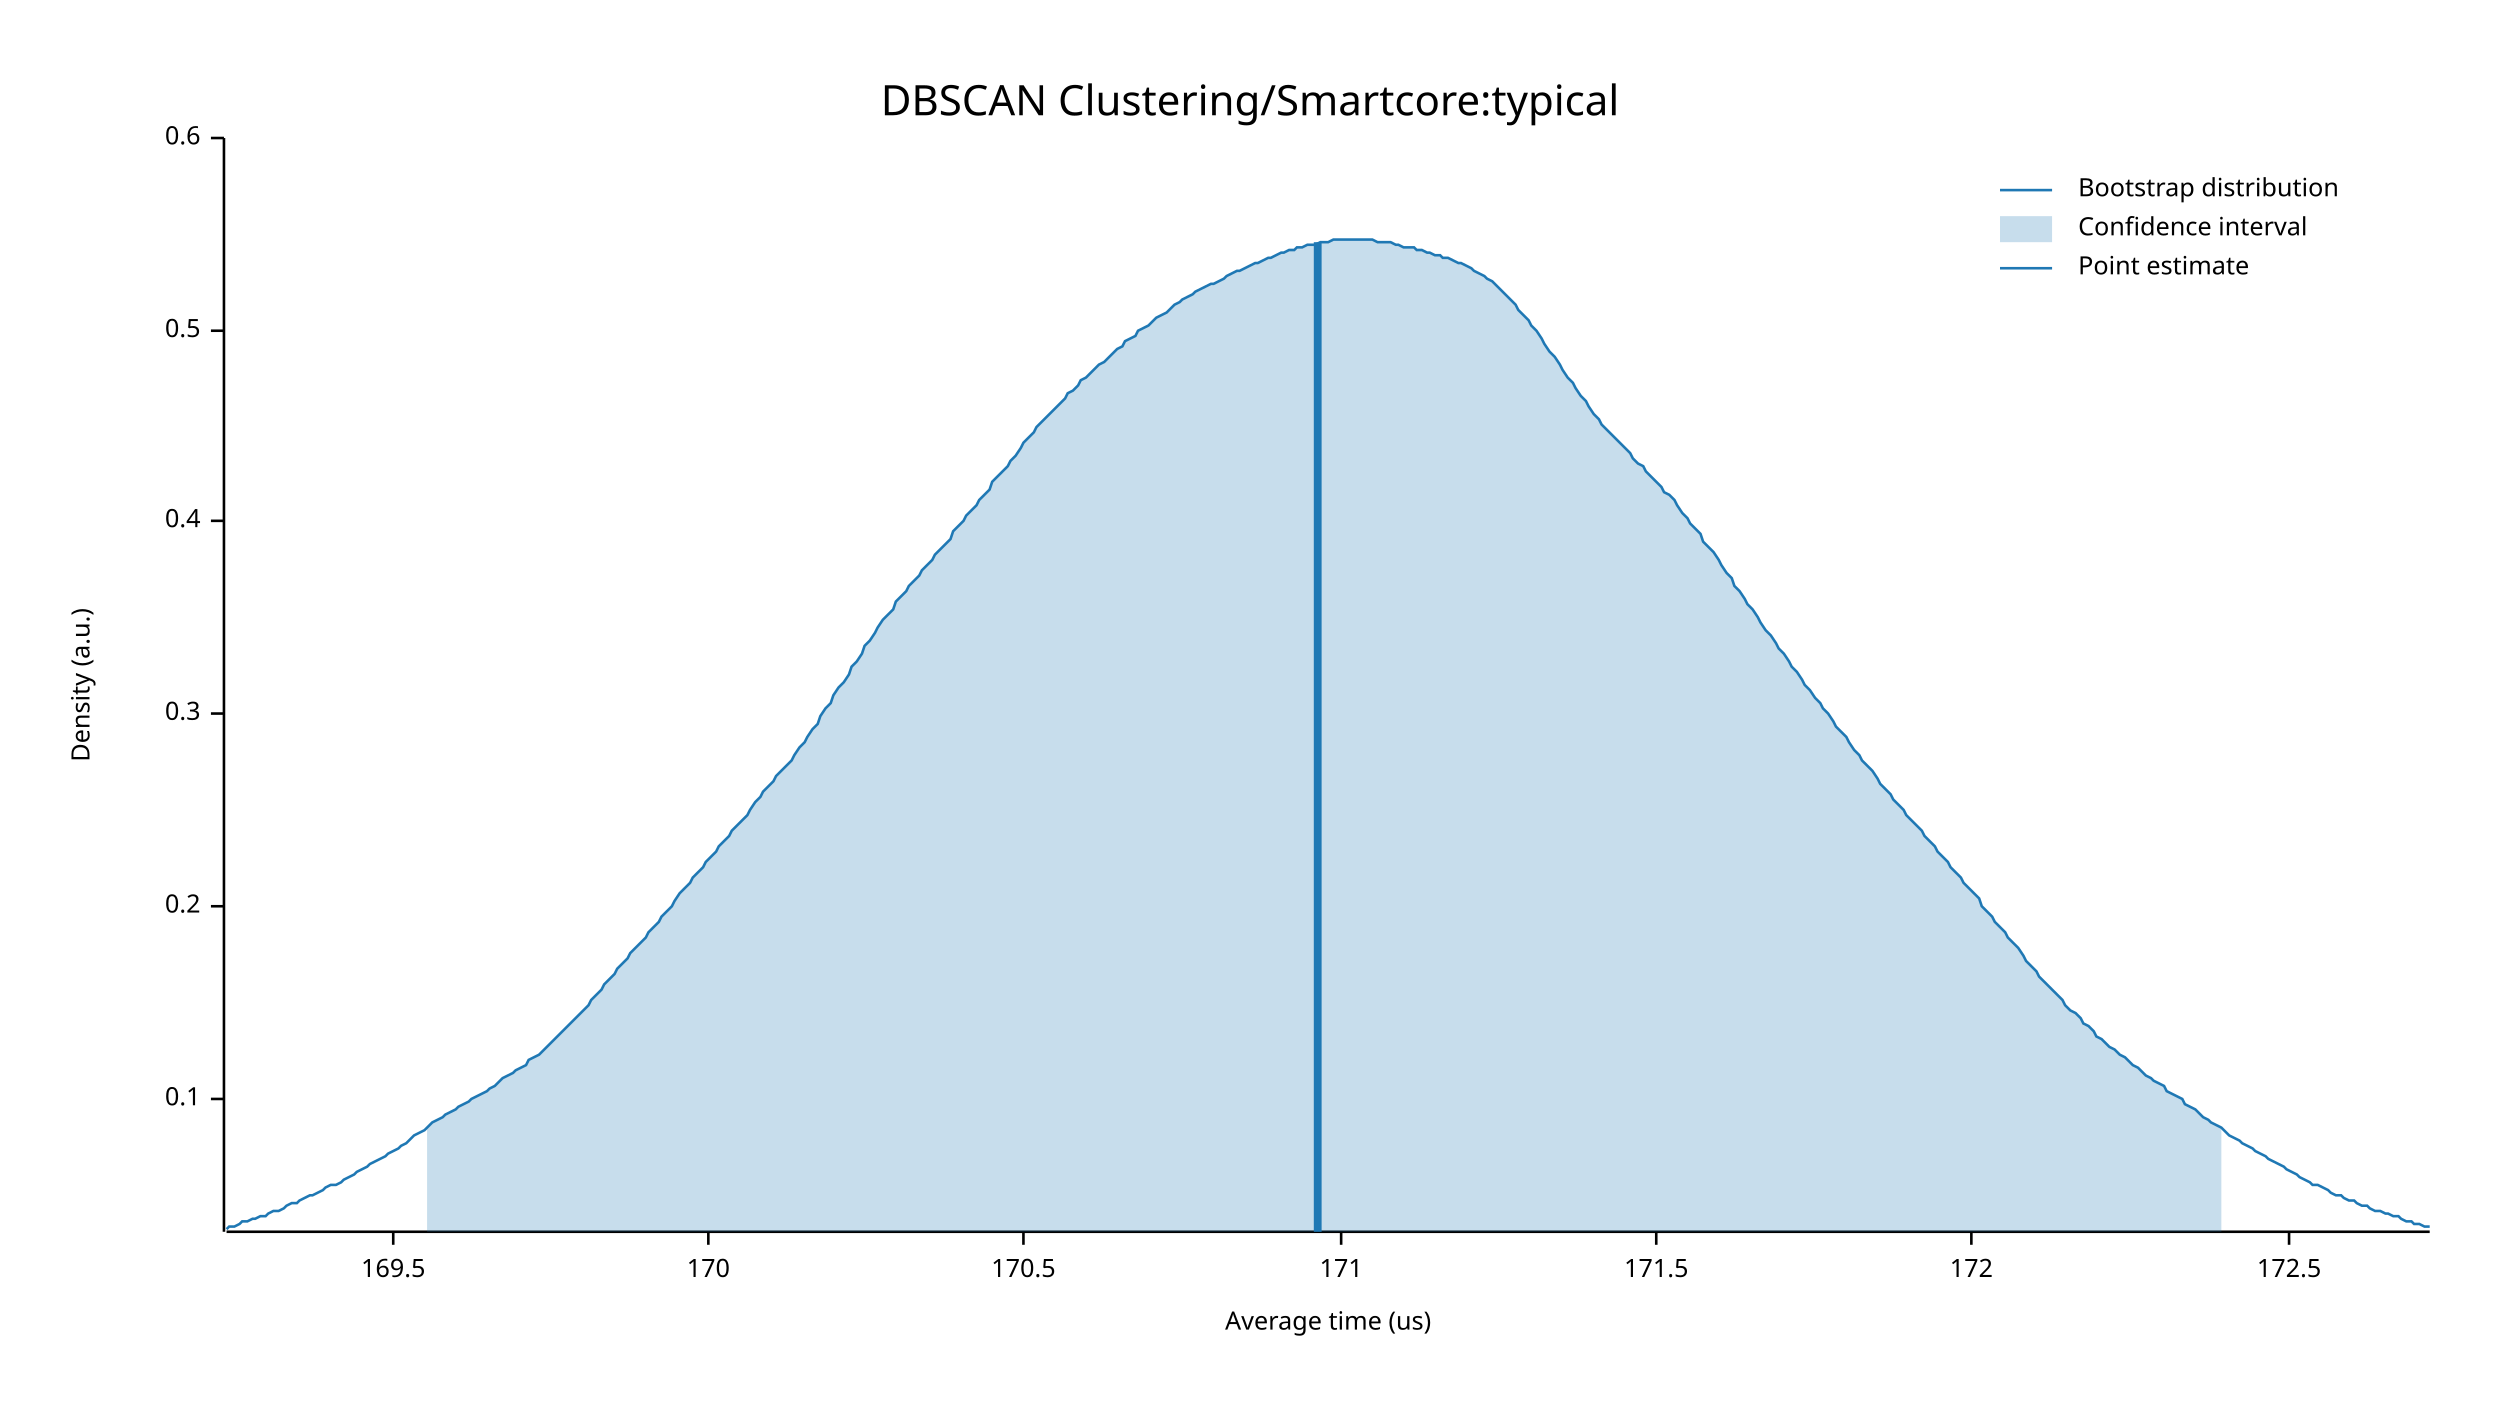
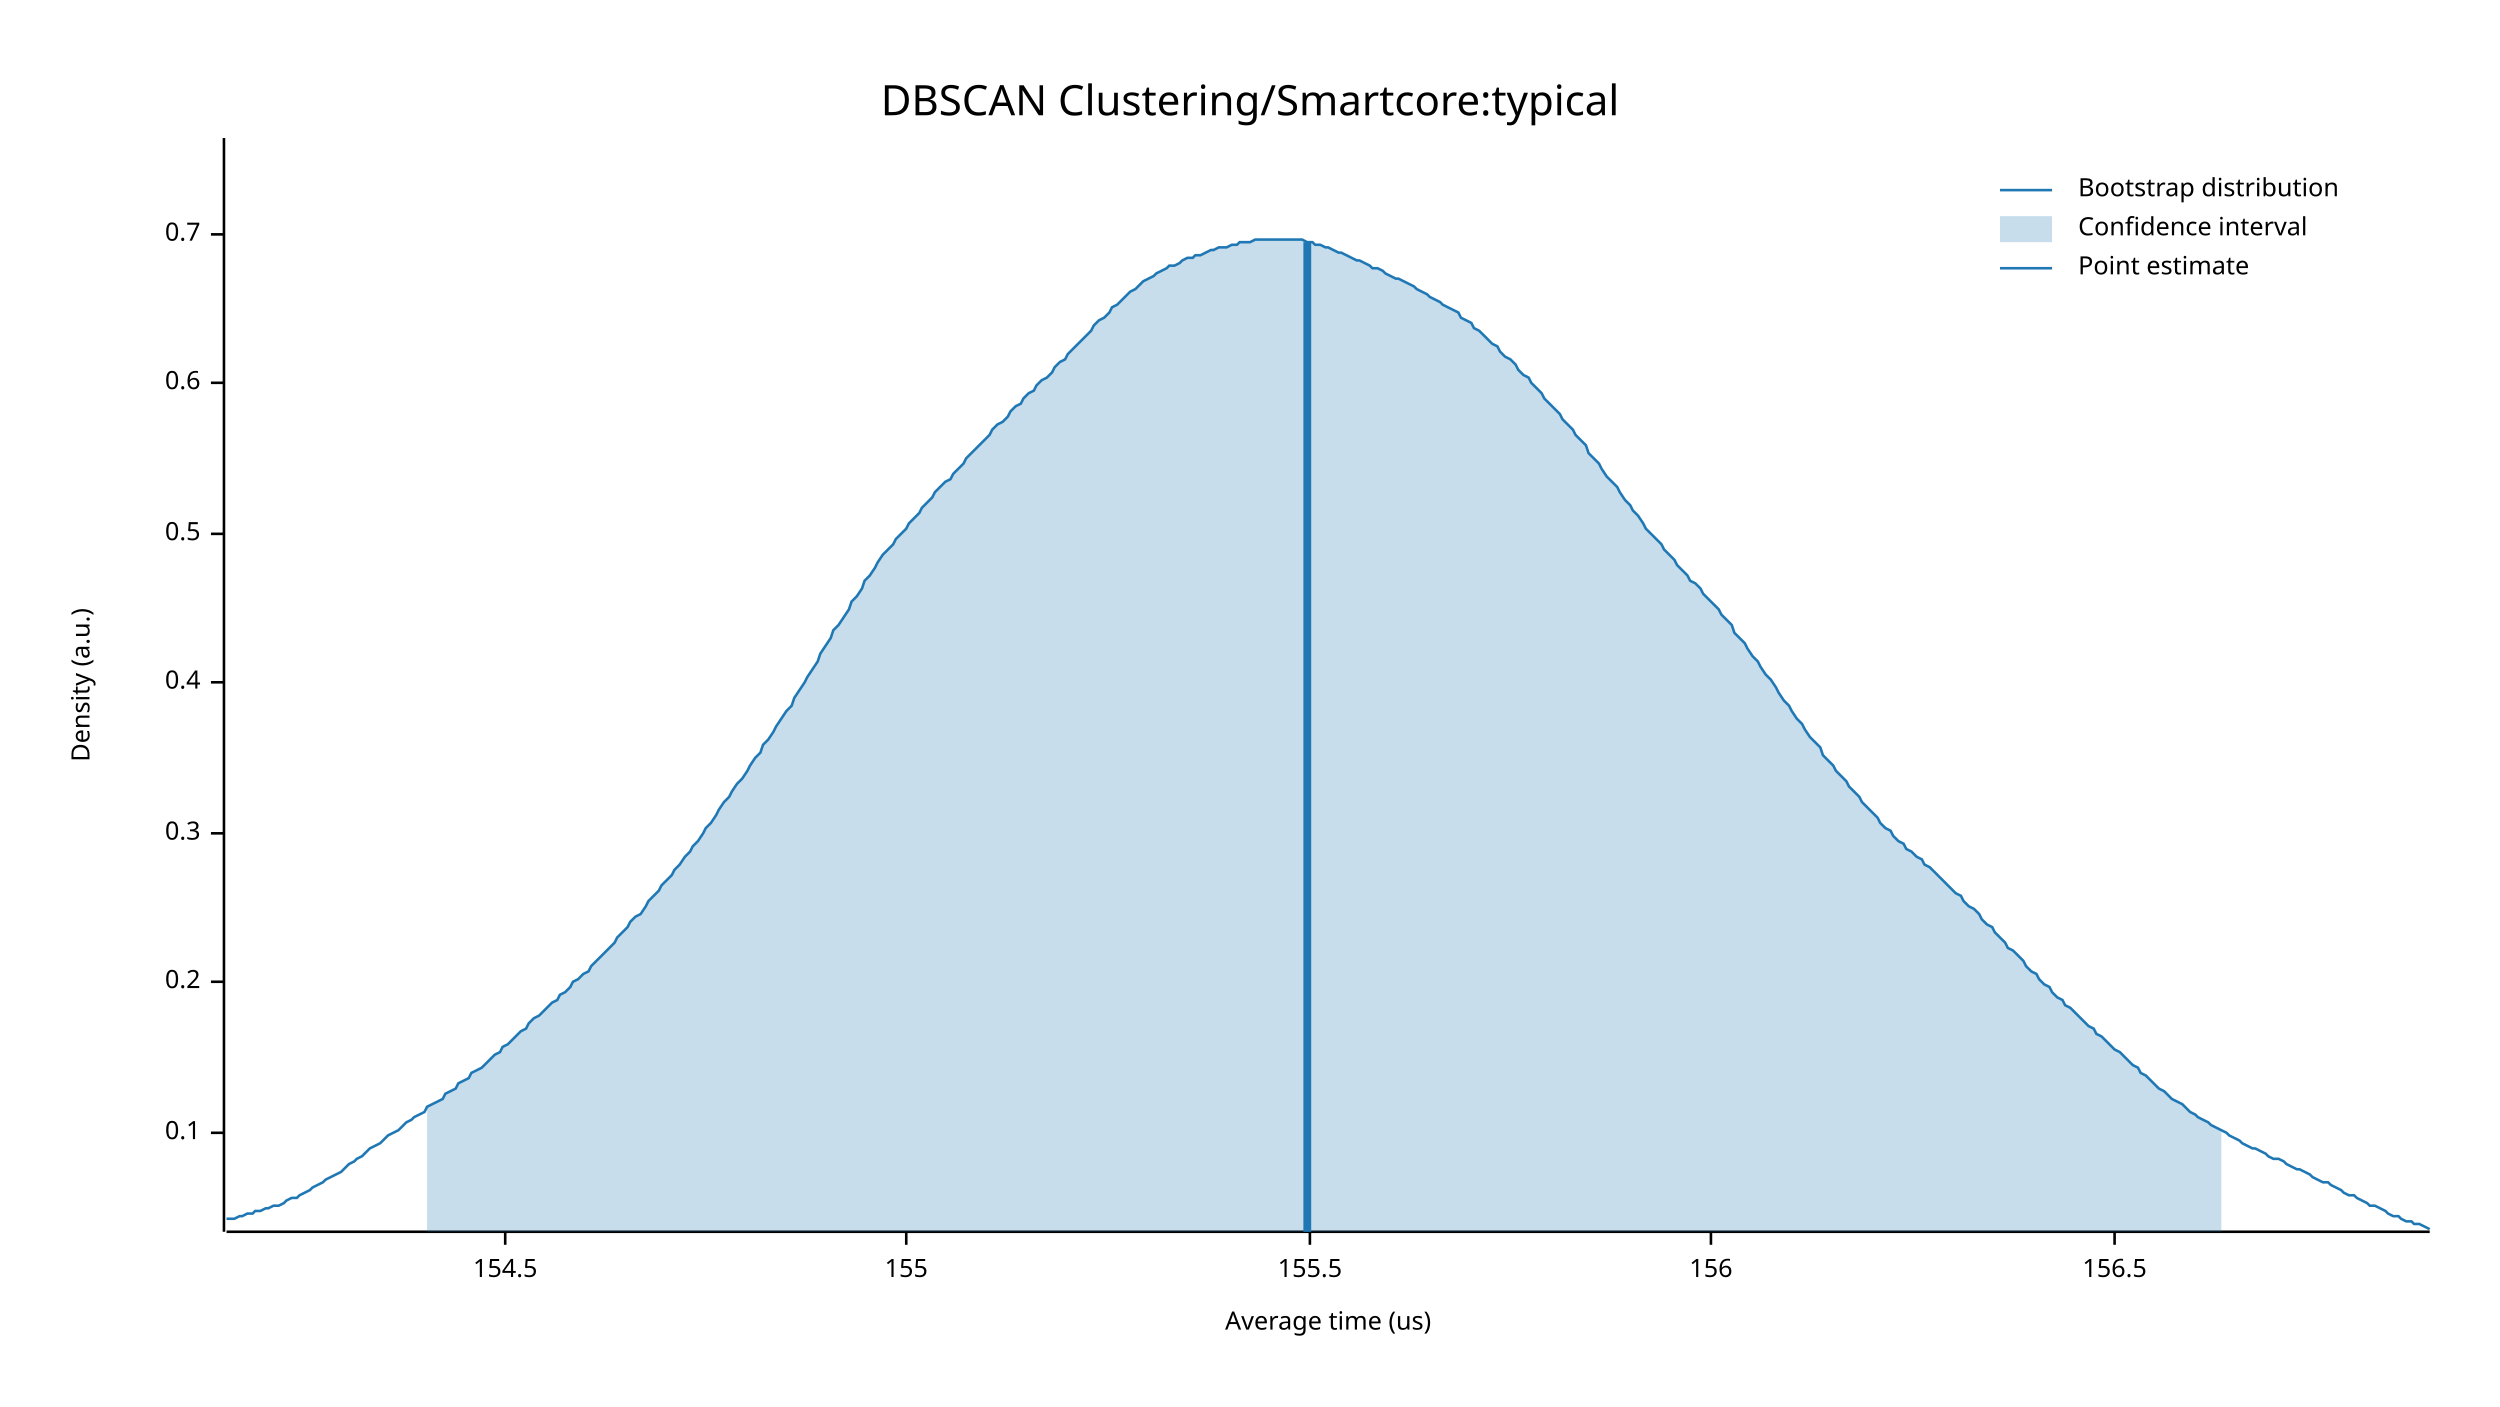
<svg xmlns="http://www.w3.org/2000/svg" width="960" height="540" viewBox="0 0 960 540">
  <text x="480" y="32" dy="0.76em" text-anchor="middle" font-family="sans-serif" font-size="16.129" opacity="1" fill="#000000">
DBSCAN Clustering/Smartcore:typical
</text>
  <text x="27" y="263" dy="0.76em" text-anchor="middle" font-family="sans-serif" font-size="9.677" opacity="1" fill="#000000" transform="rotate(270, 27, 263)">
Density (a.u.)
</text>
  <text x="510" y="513" dy="-0.5ex" text-anchor="middle" font-family="sans-serif" font-size="9.677" opacity="1" fill="#000000">
Average time (us)
</text>
  <polyline fill="none" opacity="1" stroke="#000000" stroke-width="1" points="86,53 86,473 " />
-   <text x="77" y="422" dy="0.5ex" text-anchor="end" font-family="sans-serif" font-size="9.677" opacity="1" fill="#000000">
+   <text x="77" y="435" dy="0.5ex" text-anchor="end" font-family="sans-serif" font-size="9.677" opacity="1" fill="#000000">
0.1
</text>
-   <polyline fill="none" opacity="1" stroke="#000000" stroke-width="1" points="81,422 86,422 " />
-   <text x="77" y="348" dy="0.5ex" text-anchor="end" font-family="sans-serif" font-size="9.677" opacity="1" fill="#000000">
+   <polyline fill="none" opacity="1" stroke="#000000" stroke-width="1" points="81,435 86,435 " />
+   <text x="77" y="377" dy="0.5ex" text-anchor="end" font-family="sans-serif" font-size="9.677" opacity="1" fill="#000000">
0.2
</text>
-   <polyline fill="none" opacity="1" stroke="#000000" stroke-width="1" points="81,348 86,348 " />
-   <text x="77" y="274" dy="0.5ex" text-anchor="end" font-family="sans-serif" font-size="9.677" opacity="1" fill="#000000">
+   <polyline fill="none" opacity="1" stroke="#000000" stroke-width="1" points="81,377 86,377 " />
+   <text x="77" y="320" dy="0.5ex" text-anchor="end" font-family="sans-serif" font-size="9.677" opacity="1" fill="#000000">
0.3
</text>
-   <polyline fill="none" opacity="1" stroke="#000000" stroke-width="1" points="81,274 86,274 " />
-   <text x="77" y="200" dy="0.5ex" text-anchor="end" font-family="sans-serif" font-size="9.677" opacity="1" fill="#000000">
+   <polyline fill="none" opacity="1" stroke="#000000" stroke-width="1" points="81,320 86,320 " />
+   <text x="77" y="262" dy="0.5ex" text-anchor="end" font-family="sans-serif" font-size="9.677" opacity="1" fill="#000000">
0.4
</text>
-   <polyline fill="none" opacity="1" stroke="#000000" stroke-width="1" points="81,200 86,200 " />
-   <text x="77" y="127" dy="0.5ex" text-anchor="end" font-family="sans-serif" font-size="9.677" opacity="1" fill="#000000">
+   <polyline fill="none" opacity="1" stroke="#000000" stroke-width="1" points="81,262 86,262 " />
+   <text x="77" y="205" dy="0.5ex" text-anchor="end" font-family="sans-serif" font-size="9.677" opacity="1" fill="#000000">
0.5
</text>
-   <polyline fill="none" opacity="1" stroke="#000000" stroke-width="1" points="81,127 86,127 " />
-   <text x="77" y="53" dy="0.5ex" text-anchor="end" font-family="sans-serif" font-size="9.677" opacity="1" fill="#000000">
+   <polyline fill="none" opacity="1" stroke="#000000" stroke-width="1" points="81,205 86,205 " />
+   <text x="77" y="147" dy="0.5ex" text-anchor="end" font-family="sans-serif" font-size="9.677" opacity="1" fill="#000000">
0.6
</text>
-   <polyline fill="none" opacity="1" stroke="#000000" stroke-width="1" points="81,53 86,53 " />
+   <polyline fill="none" opacity="1" stroke="#000000" stroke-width="1" points="81,147 86,147 " />
+   <text x="77" y="90" dy="0.5ex" text-anchor="end" font-family="sans-serif" font-size="9.677" opacity="1" fill="#000000">
+ 0.7
+ </text>
+   <polyline fill="none" opacity="1" stroke="#000000" stroke-width="1" points="81,90 86,90 " />
  <polyline fill="none" opacity="1" stroke="#000000" stroke-width="1" points="87,473 933,473 " />
-   <text x="151" y="483" dy="0.76em" text-anchor="middle" font-family="sans-serif" font-size="9.677" opacity="1" fill="#000000">
- 169.5
+   <text x="194" y="483" dy="0.76em" text-anchor="middle" font-family="sans-serif" font-size="9.677" opacity="1" fill="#000000">
+ 154.5
</text>
-   <polyline fill="none" opacity="1" stroke="#000000" stroke-width="1" points="151,473 151,478 " />
-   <text x="272" y="483" dy="0.76em" text-anchor="middle" font-family="sans-serif" font-size="9.677" opacity="1" fill="#000000">
- 170
+   <polyline fill="none" opacity="1" stroke="#000000" stroke-width="1" points="194,473 194,478 " />
+   <text x="348" y="483" dy="0.76em" text-anchor="middle" font-family="sans-serif" font-size="9.677" opacity="1" fill="#000000">
+ 155
</text>
-   <polyline fill="none" opacity="1" stroke="#000000" stroke-width="1" points="272,473 272,478 " />
-   <text x="393" y="483" dy="0.76em" text-anchor="middle" font-family="sans-serif" font-size="9.677" opacity="1" fill="#000000">
- 170.5
+   <polyline fill="none" opacity="1" stroke="#000000" stroke-width="1" points="348,473 348,478 " />
+   <text x="503" y="483" dy="0.76em" text-anchor="middle" font-family="sans-serif" font-size="9.677" opacity="1" fill="#000000">
+ 155.5
</text>
-   <polyline fill="none" opacity="1" stroke="#000000" stroke-width="1" points="393,473 393,478 " />
-   <text x="515" y="483" dy="0.76em" text-anchor="middle" font-family="sans-serif" font-size="9.677" opacity="1" fill="#000000">
- 171
+   <polyline fill="none" opacity="1" stroke="#000000" stroke-width="1" points="503,473 503,478 " />
+   <text x="657" y="483" dy="0.76em" text-anchor="middle" font-family="sans-serif" font-size="9.677" opacity="1" fill="#000000">
+ 156
</text>
-   <polyline fill="none" opacity="1" stroke="#000000" stroke-width="1" points="515,473 515,478 " />
-   <text x="636" y="483" dy="0.76em" text-anchor="middle" font-family="sans-serif" font-size="9.677" opacity="1" fill="#000000">
- 171.5
+   <polyline fill="none" opacity="1" stroke="#000000" stroke-width="1" points="657,473 657,478 " />
+   <text x="812" y="483" dy="0.76em" text-anchor="middle" font-family="sans-serif" font-size="9.677" opacity="1" fill="#000000">
+ 156.5
</text>
-   <polyline fill="none" opacity="1" stroke="#000000" stroke-width="1" points="636,473 636,478 " />
-   <text x="757" y="483" dy="0.76em" text-anchor="middle" font-family="sans-serif" font-size="9.677" opacity="1" fill="#000000">
- 172
- </text>
-   <polyline fill="none" opacity="1" stroke="#000000" stroke-width="1" points="757,473 757,478 " />
-   <text x="879" y="483" dy="0.76em" text-anchor="middle" font-family="sans-serif" font-size="9.677" opacity="1" fill="#000000">
- 172.5
- </text>
-   <polyline fill="none" opacity="1" stroke="#000000" stroke-width="1" points="879,473 879,478 " />
-   <polyline fill="none" opacity="1" stroke="#1F78B4" stroke-width="1" points="87,472 88,471 90,471 92,470 93,469 95,469 97,468 98,468 100,467 102,467 103,466 105,465 107,465 109,464 110,463 112,462 114,462 115,461 117,460 119,459 120,459 122,458 124,457 125,456 127,455 129,455 131,454 132,453 134,452 136,451 137,450 139,449 141,448 142,447 144,446 146,445 148,444 149,443 151,442 153,441 154,440 156,439 158,437 159,436 161,435 163,434 164,433 166,431 168,430 170,429 171,428 173,427 175,426 176,425 178,424 180,423 181,422 183,421 185,420 187,419 188,418 190,417 192,415 193,414 195,413 197,412 198,411 200,410 202,409 203,407 205,406 207,405 209,403 210,402 212,400 214,398 215,397 217,395 219,393 220,392 222,390 224,388 226,386 227,384 229,382 231,380 232,378 234,376 236,374 237,372 239,370 241,368 242,366 244,364 246,362 248,360 249,358 251,356 253,354 254,352 256,350 258,348 259,346 261,343 263,341 265,339 266,337 268,335 270,333 271,331 273,329 275,327 276,325 278,323 280,321 281,319 283,317 285,315 287,313 288,311 290,308 292,306 293,304 295,302 297,300 298,298 300,296 302,294 304,292 305,290 307,287 309,285 310,283 312,280 314,278 315,275 317,272 319,270 320,267 322,264 324,262 326,259 327,256 329,254 331,251 332,248 334,246 336,243 337,241 339,238 341,236 343,234 344,231 346,229 348,227 349,225 351,223 353,221 354,219 356,217 358,215 359,213 361,211 363,209 365,207 366,204 368,202 370,200 371,198 373,196 375,194 376,192 378,190 380,188 381,185 383,183 385,181 387,179 388,177 390,175 392,172 393,170 395,168 397,166 398,164 400,162 402,160 404,158 405,157 407,155 409,153 410,151 412,150 414,148 415,146 417,145 419,143 420,142 422,140 424,139 426,137 427,136 429,134 431,133 432,131 434,130 436,129 437,127 439,126 441,125 443,123 444,122 446,121 448,120 449,119 451,117 453,116 454,115 456,114 458,113 459,112 461,111 463,110 465,109 466,109 468,108 470,107 471,106 473,105 475,104 476,104 478,103 480,102 482,101 483,101 485,100 487,99 488,99 490,98 492,97 493,97 495,96 497,96 498,95 500,95 502,94 504,94 505,94 507,93 509,93 510,93 512,92 514,92 515,92 517,92 519,92 521,92 522,92 524,92 526,92 527,92 529,93 531,93 532,93 534,93 536,94 537,94 539,95 541,95 543,95 544,96 546,96 548,97 549,97 551,98 553,98 554,99 556,99 558,100 560,101 561,101 563,102 565,103 566,104 568,105 570,106 571,107 573,108 575,110 576,111 578,113 580,115 582,117 583,119 585,121 587,123 588,125 590,127 592,130 593,132 595,135 597,137 599,140 600,142 602,145 604,147 605,149 607,152 609,154 610,156 612,159 614,161 615,163 617,165 619,167 621,169 622,170 624,172 626,174 627,176 629,178 631,179 632,181 634,183 636,185 638,187 639,189 641,190 643,192 644,194 646,197 648,199 649,201 651,203 653,205 654,208 656,210 658,212 660,215 661,217 663,220 665,222 666,225 668,227 670,230 671,232 673,234 675,237 676,239 678,242 680,244 682,247 683,249 685,251 687,254 688,256 690,258 692,261 693,263 695,265 697,268 699,270 700,272 702,274 704,277 705,279 707,281 709,283 710,285 712,288 714,290 715,292 717,294 719,296 721,299 722,301 724,303 726,305 727,307 729,309 731,311 732,313 734,315 736,317 738,319 739,321 741,323 743,325 744,327 746,329 748,331 749,333 751,335 753,337 754,339 756,341 758,343 760,345 761,348 763,350 765,352 766,354 768,356 770,358 771,360 773,362 775,364 777,367 778,369 780,371 782,373 783,375 785,377 787,379 788,380 790,382 792,384 793,386 795,388 797,389 799,391 800,393 802,394 804,396 805,398 807,399 809,401 810,402 812,403 814,405 816,406 817,407 819,409 821,410 822,411 824,413 826,414 827,415 829,416 831,417 832,419 834,420 836,421 838,422 839,424 841,425 843,426 844,427 846,429 848,430 849,431 851,432 853,433 855,435 856,436 858,437 860,438 861,439 863,440 865,441 866,442 868,443 870,444 871,445 873,446 875,447 877,448 878,449 880,450 882,451 883,452 885,453 887,454 888,455 890,455 892,456 894,457 895,458 897,459 899,459 900,460 902,461 904,461 905,462 907,463 909,463 910,464 912,465 914,465 916,466 917,466 919,467 921,467 922,468 924,469 926,469 927,470 929,470 931,471 933,471 " />
-   <polygon opacity="0.25" fill="#1F78B4" points="164,433 166,431 168,430 170,429 171,428 173,427 175,426 176,425 178,424 180,423 181,422 183,421 185,420 187,419 188,418 190,417 192,415 193,414 195,413 197,412 198,411 200,410 202,409 203,407 205,406 207,405 209,403 210,402 212,400 214,398 215,397 217,395 219,393 220,392 222,390 224,388 226,386 227,384 229,382 231,380 232,378 234,376 236,374 237,372 239,370 241,368 242,366 244,364 246,362 248,360 249,358 251,356 253,354 254,352 256,350 258,348 259,346 261,343 263,341 265,339 266,337 268,335 270,333 271,331 273,329 275,327 276,325 278,323 280,321 281,319 283,317 285,315 287,313 288,311 290,308 292,306 293,304 295,302 297,300 298,298 300,296 302,294 304,292 305,290 307,287 309,285 310,283 312,280 314,278 315,275 317,272 319,270 320,267 322,264 324,262 326,259 327,256 329,254 331,251 332,248 334,246 336,243 337,241 339,238 341,236 343,234 344,231 346,229 348,227 349,225 351,223 353,221 354,219 356,217 358,215 359,213 361,211 363,209 365,207 366,204 368,202 370,200 371,198 373,196 375,194 376,192 378,190 380,188 381,185 383,183 385,181 387,179 388,177 390,175 392,172 393,170 395,168 397,166 398,164 400,162 402,160 404,158 405,157 407,155 409,153 410,151 412,150 414,148 415,146 417,145 419,143 420,142 422,140 424,139 426,137 427,136 429,134 431,133 432,131 434,130 436,129 437,127 439,126 441,125 443,123 444,122 446,121 448,120 449,119 451,117 453,116 454,115 456,114 458,113 459,112 461,111 463,110 465,109 466,109 468,108 470,107 471,106 473,105 475,104 476,104 478,103 480,102 482,101 483,101 485,100 487,99 488,99 490,98 492,97 493,97 495,96 497,96 498,95 500,95 502,94 504,94 505,94 507,93 509,93 510,93 512,92 514,92 515,92 517,92 519,92 521,92 522,92 524,92 526,92 527,92 529,93 531,93 532,93 534,93 536,94 537,94 539,95 541,95 543,95 544,96 546,96 548,97 549,97 551,98 553,98 554,99 556,99 558,100 560,101 561,101 563,102 565,103 566,104 568,105 570,106 571,107 573,108 575,110 576,111 578,113 580,115 582,117 583,119 585,121 587,123 588,125 590,127 592,130 593,132 595,135 597,137 599,140 600,142 602,145 604,147 605,149 607,152 609,154 610,156 612,159 614,161 615,163 617,165 619,167 621,169 622,170 624,172 626,174 627,176 629,178 631,179 632,181 634,183 636,185 638,187 639,189 641,190 643,192 644,194 646,197 648,199 649,201 651,203 653,205 654,208 656,210 658,212 660,215 661,217 663,220 665,222 666,225 668,227 670,230 671,232 673,234 675,237 676,239 678,242 680,244 682,247 683,249 685,251 687,254 688,256 690,258 692,261 693,263 695,265 697,268 699,270 700,272 702,274 704,277 705,279 707,281 709,283 710,285 712,288 714,290 715,292 717,294 719,296 721,299 722,301 724,303 726,305 727,307 729,309 731,311 732,313 734,315 736,317 738,319 739,321 741,323 743,325 744,327 746,329 748,331 749,333 751,335 753,337 754,339 756,341 758,343 760,345 761,348 763,350 765,352 766,354 768,356 770,358 771,360 773,362 775,364 777,367 778,369 780,371 782,373 783,375 785,377 787,379 788,380 790,382 792,384 793,386 795,388 797,389 799,391 800,393 802,394 804,396 805,398 807,399 809,401 810,402 812,403 814,405 816,406 817,407 819,409 821,410 822,411 824,413 826,414 827,415 829,416 831,417 832,419 834,420 836,421 838,422 839,424 841,425 843,426 844,427 846,429 848,430 849,431 851,432 853,433 853,473 164,473 " />
-   <polyline fill="none" opacity="1" stroke="#1F78B4" stroke-width="3" points="506,473 506,93 " />
+   <polyline fill="none" opacity="1" stroke="#000000" stroke-width="1" points="812,473 812,478 " />
+   <polyline fill="none" opacity="1" stroke="#1F78B4" stroke-width="1" points="87,468 88,468 90,468 92,467 93,467 95,466 97,466 98,465 100,465 102,464 103,464 105,463 107,463 109,462 110,461 112,460 114,460 115,459 117,458 119,457 120,456 122,455 124,454 125,453 127,452 129,451 131,450 132,449 134,447 136,446 137,445 139,444 141,442 142,441 144,440 146,439 148,437 149,436 151,435 153,434 154,433 156,431 158,430 159,429 161,428 163,427 164,425 166,424 168,423 170,422 171,420 173,419 175,418 176,416 178,415 180,414 181,412 183,411 185,410 187,408 188,407 190,405 192,404 193,402 195,401 197,399 198,398 200,396 202,395 203,393 205,391 207,390 209,388 210,387 212,385 214,384 215,382 217,381 219,379 220,377 222,376 224,374 226,373 227,371 229,369 231,367 232,366 234,364 236,362 237,360 239,358 241,356 242,354 244,352 246,351 248,348 249,346 251,344 253,342 254,340 256,338 258,336 259,334 261,332 263,329 265,327 266,325 268,323 270,320 271,318 273,316 275,313 276,311 278,308 280,306 281,304 283,301 285,299 287,296 288,294 290,291 292,289 293,286 295,284 297,281 298,279 300,276 302,273 304,271 305,268 307,265 309,262 310,260 312,257 314,254 315,251 317,248 319,245 320,242 322,240 324,237 326,234 327,231 329,229 331,226 332,223 334,221 336,218 337,216 339,213 341,211 343,209 344,207 346,205 348,203 349,201 351,199 353,197 354,195 356,193 358,191 359,189 361,187 363,185 365,184 366,182 368,180 370,178 371,176 373,174 375,172 376,171 378,169 380,167 381,165 383,163 385,162 387,160 388,158 390,156 392,155 393,153 395,151 397,150 398,148 400,146 402,145 404,143 405,141 407,139 409,138 410,136 412,134 414,132 415,131 417,129 419,127 420,125 422,123 424,122 426,120 427,118 429,117 431,115 432,114 434,112 436,111 437,110 439,108 441,107 443,106 444,105 446,104 448,103 449,102 451,102 453,101 454,100 456,99 458,99 459,98 461,98 463,97 465,96 466,96 468,95 470,95 471,95 473,94 475,94 476,93 478,93 480,93 482,92 483,92 485,92 487,92 488,92 490,92 492,92 493,92 495,92 497,92 498,92 500,92 502,93 504,93 505,94 507,94 509,95 510,95 512,96 514,97 515,97 517,98 519,99 521,100 522,100 524,101 526,102 527,103 529,103 531,104 532,105 534,106 536,107 537,107 539,108 541,109 543,110 544,111 546,112 548,113 549,114 551,115 553,116 554,117 556,118 558,119 560,120 561,122 563,123 565,124 566,126 568,127 570,129 571,130 573,132 575,133 576,135 578,137 580,138 582,140 583,142 585,144 587,145 588,147 590,149 592,151 593,153 595,155 597,157 599,159 600,161 602,163 604,165 605,167 607,169 609,171 610,174 612,176 614,178 615,180 617,183 619,185 621,187 622,189 624,192 626,194 627,196 629,198 631,201 632,203 634,205 636,207 638,209 639,211 641,213 643,215 644,217 646,219 648,221 649,223 651,224 653,226 654,228 656,230 658,232 660,234 661,236 663,238 665,240 666,243 668,245 670,247 671,249 673,252 675,254 676,256 678,259 680,261 682,264 683,266 685,269 687,271 688,273 690,276 692,278 693,280 695,283 697,285 699,287 700,290 702,292 704,294 705,296 707,298 709,300 710,302 712,304 714,306 715,308 717,310 719,312 721,314 722,316 724,318 726,319 727,321 729,323 731,324 732,326 734,327 736,329 738,330 739,332 741,333 743,335 744,336 746,338 748,340 749,341 751,343 753,344 754,346 756,348 758,349 760,351 761,353 763,355 765,356 766,358 768,360 770,362 771,364 773,365 775,367 777,369 778,371 780,373 782,374 783,376 785,378 787,379 788,381 790,383 792,384 793,386 795,387 797,389 799,391 800,392 802,394 804,395 805,397 807,398 809,400 810,401 812,403 814,404 816,406 817,407 819,409 821,410 822,412 824,413 826,415 827,416 829,418 831,419 832,420 834,422 836,423 838,424 839,425 841,427 843,428 844,429 846,430 848,431 849,432 851,433 853,434 855,435 856,436 858,437 860,438 861,439 863,440 865,441 866,441 868,442 870,443 871,444 873,445 875,445 877,446 878,447 880,448 882,449 883,449 885,450 887,451 888,452 890,453 892,454 894,454 895,455 897,456 899,457 900,458 902,459 904,459 905,460 907,461 909,462 910,463 912,463 914,464 916,465 917,466 919,467 921,467 922,468 924,469 926,469 927,470 929,470 931,471 933,472 " />
+   <polygon opacity="0.25" fill="#1F78B4" points="164,425 166,424 168,423 170,422 171,420 173,419 175,418 176,416 178,415 180,414 181,412 183,411 185,410 187,408 188,407 190,405 192,404 193,402 195,401 197,399 198,398 200,396 202,395 203,393 205,391 207,390 209,388 210,387 212,385 214,384 215,382 217,381 219,379 220,377 222,376 224,374 226,373 227,371 229,369 231,367 232,366 234,364 236,362 237,360 239,358 241,356 242,354 244,352 246,351 248,348 249,346 251,344 253,342 254,340 256,338 258,336 259,334 261,332 263,329 265,327 266,325 268,323 270,320 271,318 273,316 275,313 276,311 278,308 280,306 281,304 283,301 285,299 287,296 288,294 290,291 292,289 293,286 295,284 297,281 298,279 300,276 302,273 304,271 305,268 307,265 309,262 310,260 312,257 314,254 315,251 317,248 319,245 320,242 322,240 324,237 326,234 327,231 329,229 331,226 332,223 334,221 336,218 337,216 339,213 341,211 343,209 344,207 346,205 348,203 349,201 351,199 353,197 354,195 356,193 358,191 359,189 361,187 363,185 365,184 366,182 368,180 370,178 371,176 373,174 375,172 376,171 378,169 380,167 381,165 383,163 385,162 387,160 388,158 390,156 392,155 393,153 395,151 397,150 398,148 400,146 402,145 404,143 405,141 407,139 409,138 410,136 412,134 414,132 415,131 417,129 419,127 420,125 422,123 424,122 426,120 427,118 429,117 431,115 432,114 434,112 436,111 437,110 439,108 441,107 443,106 444,105 446,104 448,103 449,102 451,102 453,101 454,100 456,99 458,99 459,98 461,98 463,97 465,96 466,96 468,95 470,95 471,95 473,94 475,94 476,93 478,93 480,93 482,92 483,92 485,92 487,92 488,92 490,92 492,92 493,92 495,92 497,92 498,92 500,92 502,93 504,93 505,94 507,94 509,95 510,95 512,96 514,97 515,97 517,98 519,99 521,100 522,100 524,101 526,102 527,103 529,103 531,104 532,105 534,106 536,107 537,107 539,108 541,109 543,110 544,111 546,112 548,113 549,114 551,115 553,116 554,117 556,118 558,119 560,120 561,122 563,123 565,124 566,126 568,127 570,129 571,130 573,132 575,133 576,135 578,137 580,138 582,140 583,142 585,144 587,145 588,147 590,149 592,151 593,153 595,155 597,157 599,159 600,161 602,163 604,165 605,167 607,169 609,171 610,174 612,176 614,178 615,180 617,183 619,185 621,187 622,189 624,192 626,194 627,196 629,198 631,201 632,203 634,205 636,207 638,209 639,211 641,213 643,215 644,217 646,219 648,221 649,223 651,224 653,226 654,228 656,230 658,232 660,234 661,236 663,238 665,240 666,243 668,245 670,247 671,249 673,252 675,254 676,256 678,259 680,261 682,264 683,266 685,269 687,271 688,273 690,276 692,278 693,280 695,283 697,285 699,287 700,290 702,292 704,294 705,296 707,298 709,300 710,302 712,304 714,306 715,308 717,310 719,312 721,314 722,316 724,318 726,319 727,321 729,323 731,324 732,326 734,327 736,329 738,330 739,332 741,333 743,335 744,336 746,338 748,340 749,341 751,343 753,344 754,346 756,348 758,349 760,351 761,353 763,355 765,356 766,358 768,360 770,362 771,364 773,365 775,367 777,369 778,371 780,373 782,374 783,376 785,378 787,379 788,381 790,383 792,384 793,386 795,387 797,389 799,391 800,392 802,394 804,395 805,397 807,398 809,400 810,401 812,403 814,404 816,406 817,407 819,409 821,410 822,412 824,413 826,415 827,416 829,418 831,419 832,420 834,422 836,423 838,424 839,425 841,427 843,428 844,429 846,430 848,431 849,432 851,433 853,434 853,473 164,473 " />
+   <polyline fill="none" opacity="1" stroke="#1F78B4" stroke-width="3" points="502,473 502,93 " />
  <text x="798" y="68" dy="0.76em" text-anchor="start" font-family="sans-serif" font-size="9.677" opacity="1" fill="#000000">
Bootstrap distribution
</text>
  <text x="798" y="83" dy="0.76em" text-anchor="start" font-family="sans-serif" font-size="9.677" opacity="1" fill="#000000">
Confidence interval
</text>
  <text x="798" y="98" dy="0.76em" text-anchor="start" font-family="sans-serif" font-size="9.677" opacity="1" fill="#000000">
Point estimate
</text>
  <polyline fill="none" opacity="1" stroke="#1F78B4" stroke-width="1" points="768,73 788,73 " />
  <rect x="768" y="83" width="20" height="10" opacity="0.25" fill="#1F78B4" stroke="none" />
  <polyline fill="none" opacity="1" stroke="#1F78B4" stroke-width="1" points="768,103 788,103 " />
</svg>
